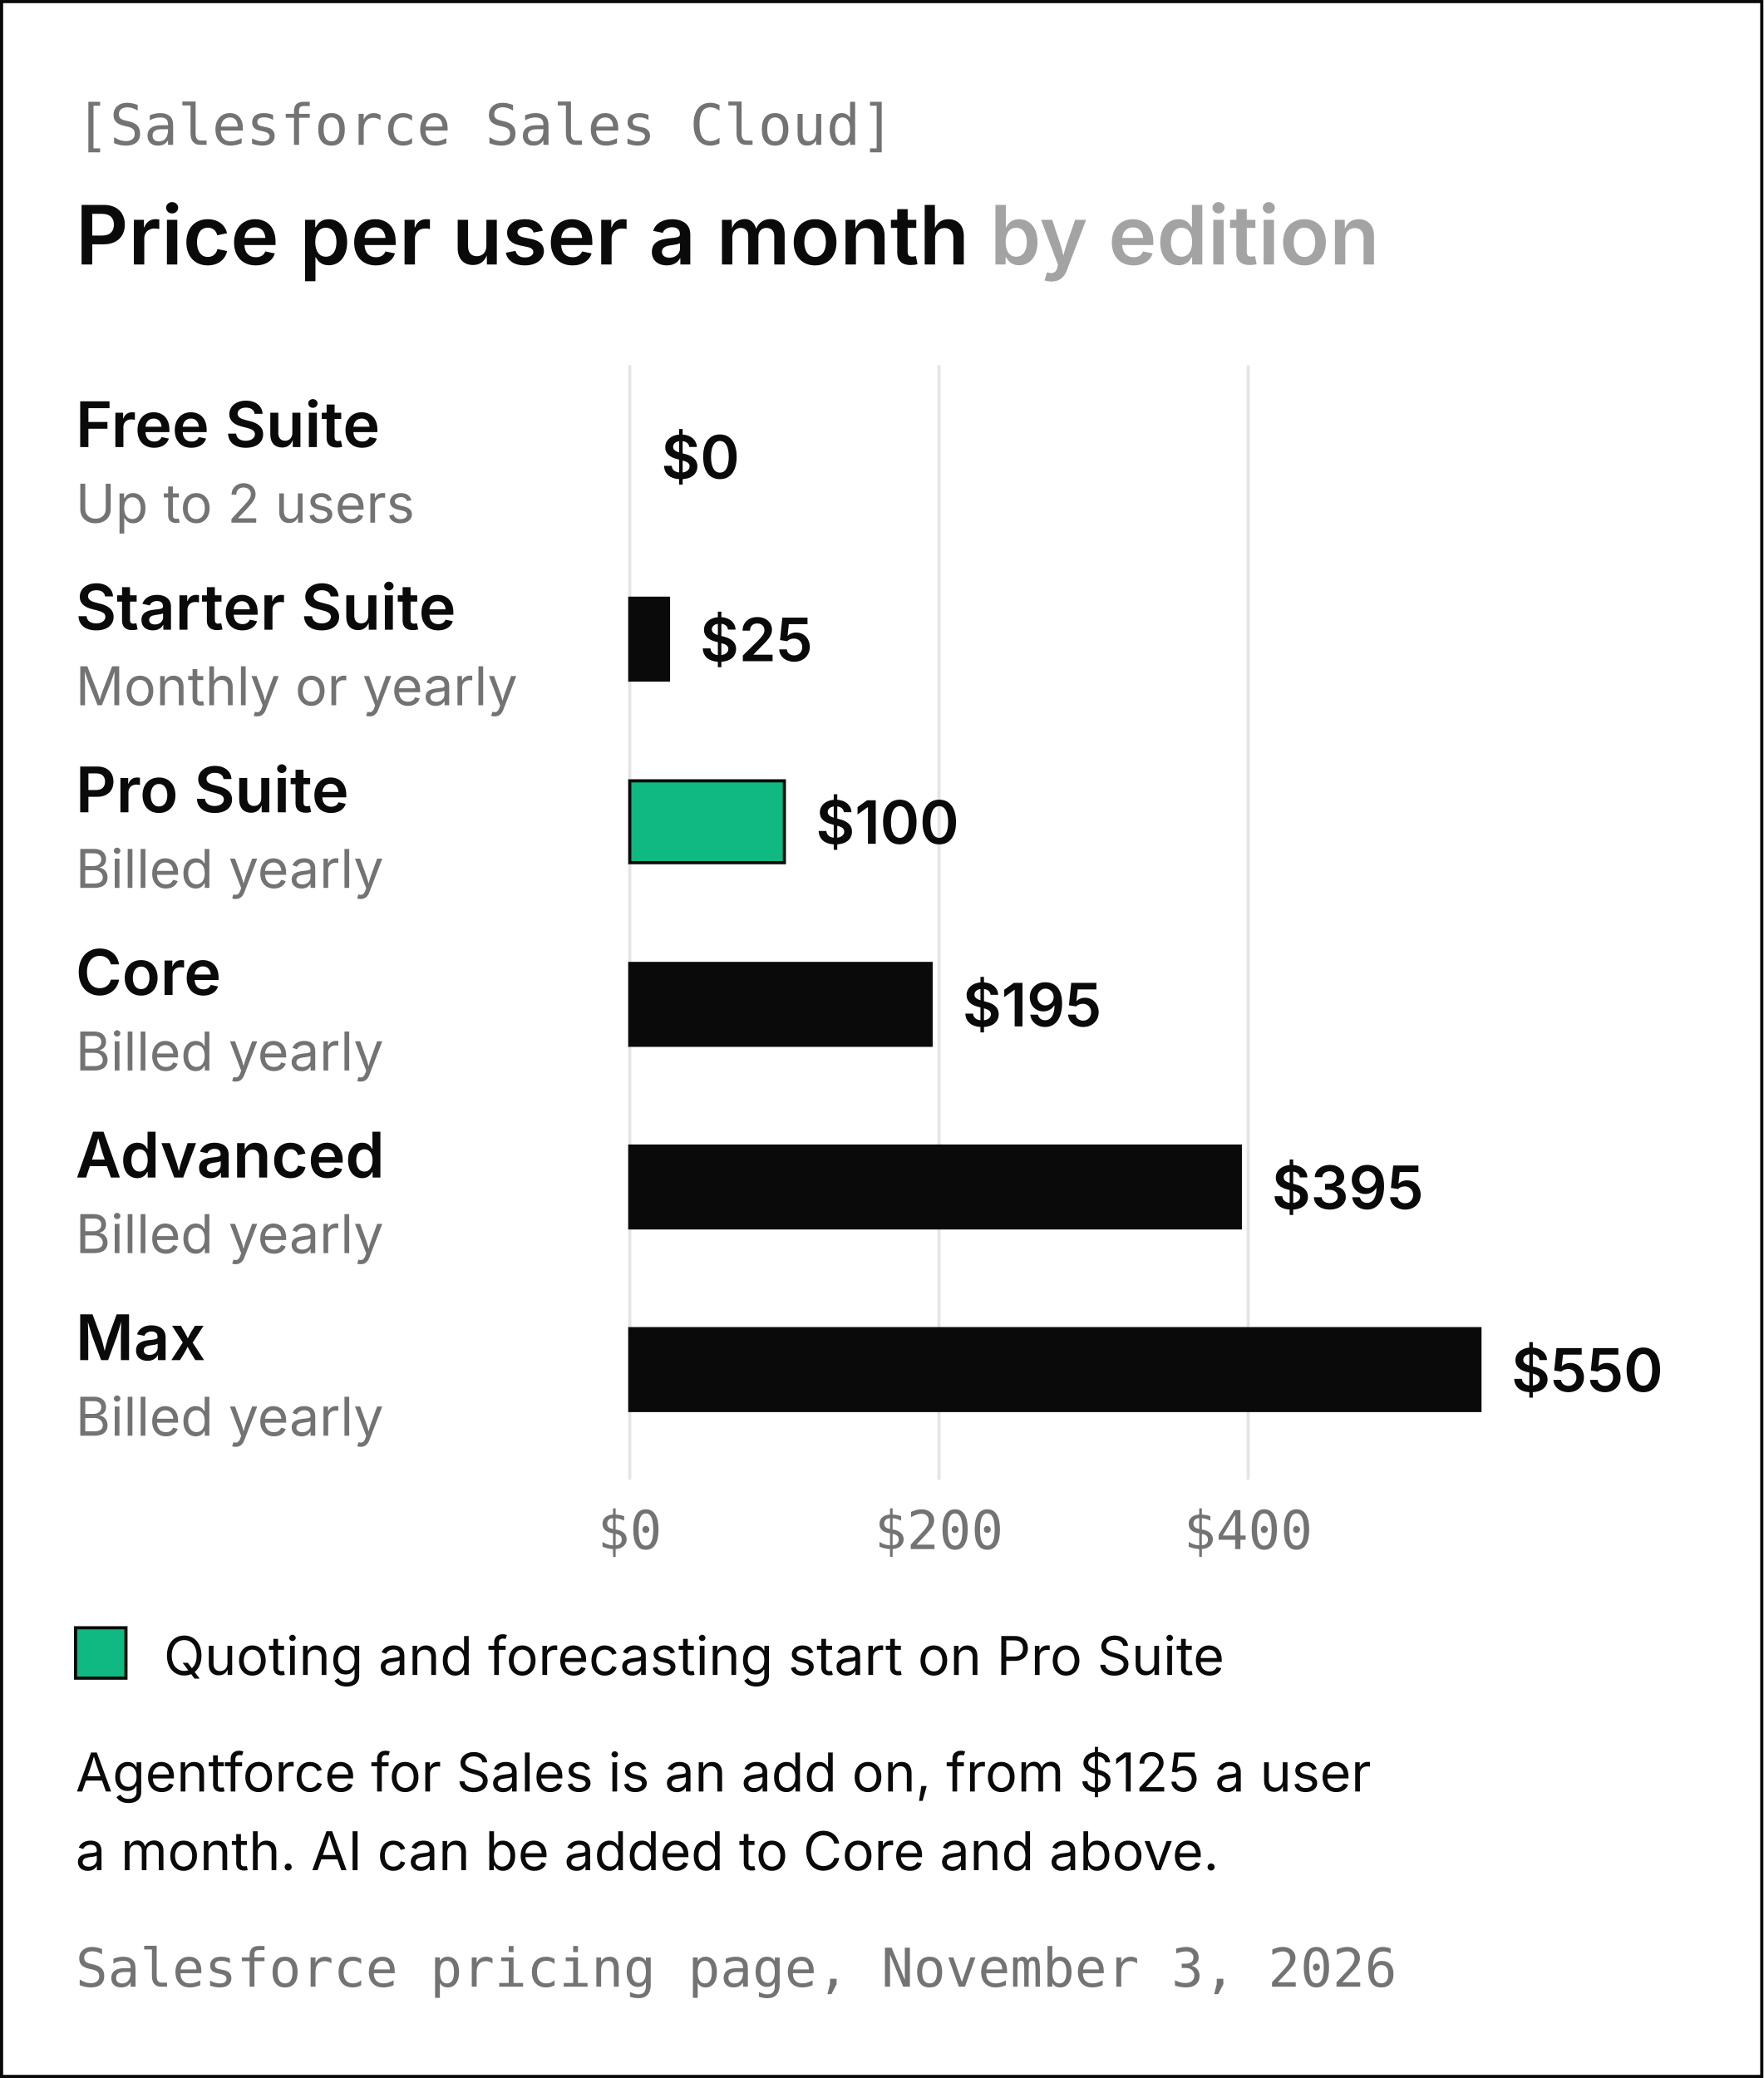
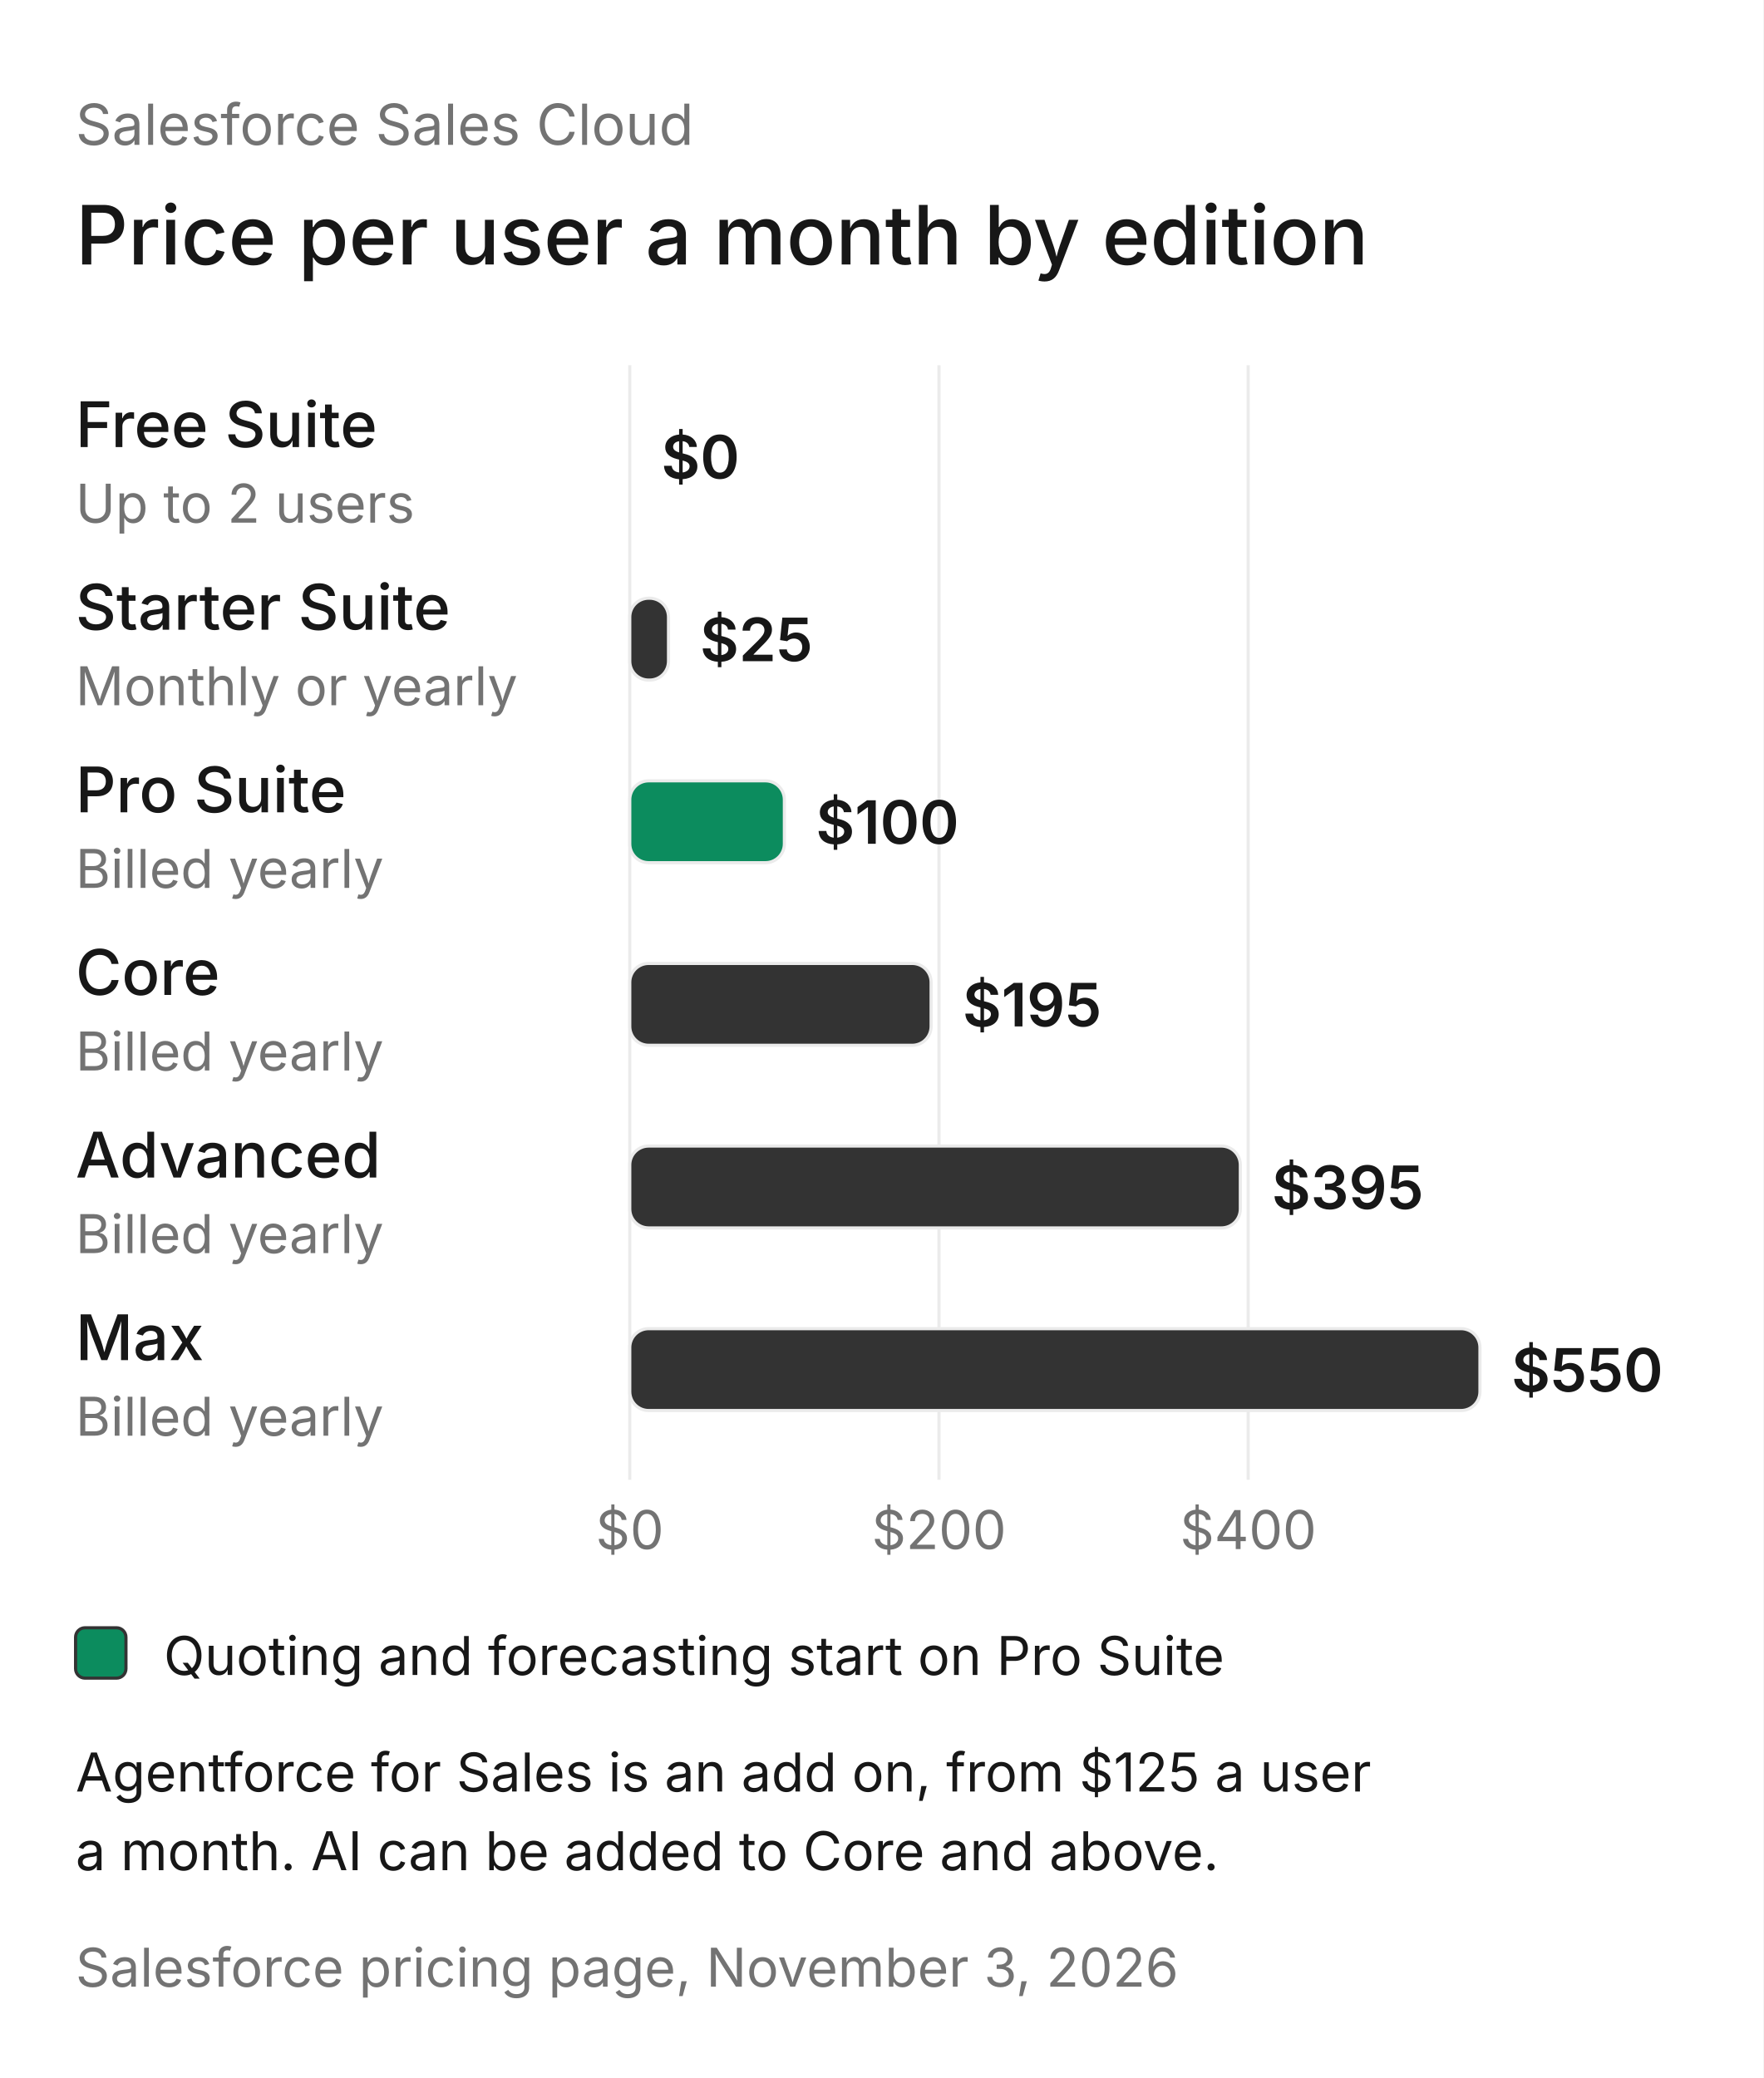
<svg xmlns="http://www.w3.org/2000/svg" viewBox="0 0 560 660" width="560" height="660" role="img" aria-labelledby="t d" font-family="Inter, system-ui, sans-serif">
  <rect width="560" height="660" fill="#ffffff" />
-   <rect x="0.5" y="0.5" width="559" height="659" fill="none" stroke="#0a0a0a" />
-   <text x="24" y="46" font-family="Geist Mono, ui-monospace, monospace" font-size="18" fill="#737373">[Salesforce Sales Cloud]</text>
-   <text x="24" y="84" font-size="26" font-weight="600" fill="#0a0a0a">Price per user a month <tspan fill="#a3a3a3">by edition</tspan>
+   <text x="24" y="46" font-family="Inter, system-ui, sans-serif" font-size="18" fill="#737373">Salesforce Sales Cloud</text>
+   <text x="24" y="84" font-size="26" font-weight="500" fill="#171717">Price per user a month <tspan fill="#171717">by edition</tspan>
  </text>
-   <line x1="200.0" y1="116" x2="200.0" y2="470" stroke="#e5e5e5" />
-   <text x="200.0" y="492" text-anchor="middle" font-family="Geist Mono, ui-monospace, monospace" font-size="17" fill="#737373">$0</text>
-   <line x1="298.2" y1="116" x2="298.2" y2="470" stroke="#e5e5e5" />
-   <text x="298.2" y="492" text-anchor="middle" font-family="Geist Mono, ui-monospace, monospace" font-size="17" fill="#737373">$200</text>
-   <line x1="396.4" y1="116" x2="396.4" y2="470" stroke="#e5e5e5" />
-   <text x="396.4" y="492" text-anchor="middle" font-family="Geist Mono, ui-monospace, monospace" font-size="17" fill="#737373">$400</text>
-   <text x="24" y="142" font-size="20" font-weight="600" fill="#0a0a0a">Free Suite</text>
+   <line x1="200.0" y1="116" x2="200.0" y2="470" stroke="#ebebeb" />
+   <text x="200.0" y="492" text-anchor="middle" font-family="Inter, system-ui, sans-serif" font-size="17" fill="#737373">$0</text>
+   <line x1="298.2" y1="116" x2="298.2" y2="470" stroke="#ebebeb" />
+   <text x="298.2" y="492" text-anchor="middle" font-family="Inter, system-ui, sans-serif" font-size="17" fill="#737373">$200</text>
+   <line x1="396.4" y1="116" x2="396.4" y2="470" stroke="#ebebeb" />
+   <text x="396.4" y="492" text-anchor="middle" font-family="Inter, system-ui, sans-serif" font-size="17" fill="#737373">$400</text>
+   <text x="24" y="142" font-size="20" font-weight="500" fill="#171717">Free Suite</text>
  <text x="24" y="166" font-size="17" fill="#737373">Up to 2 users</text>
-   <text x="210.0" y="152" font-size="19" font-weight="600" fill="#0a0a0a">$0</text>
-   <text x="24" y="200" font-size="20" font-weight="600" fill="#0a0a0a">Starter Suite</text>
+   <text x="210.0" y="152" font-size="19" font-weight="600" fill="#171717">$0</text>
+   <text x="24" y="200" font-size="20" font-weight="500" fill="#171717">Starter Suite</text>
  <text x="24" y="224" font-size="17" fill="#737373">Monthly or yearly</text>
-   <rect x="200" y="190" width="12.3" height="26" fill="#0a0a0a" stroke="#0a0a0a" />
-   <text x="222.3" y="210" font-size="19" font-weight="600" fill="#0a0a0a">$25</text>
-   <text x="24" y="258" font-size="20" font-weight="600" fill="#0a0a0a">Pro Suite</text>
+   <rect x="200" y="190" width="12.3" height="26" fill="#333333" stroke="#ebebeb" rx="6" />
+   <text x="222.3" y="210" font-size="19" font-weight="600" fill="#171717">$25</text>
+   <text x="24" y="258" font-size="20" font-weight="500" fill="#171717">Pro Suite</text>
  <text x="24" y="282" font-size="17" fill="#737373">Billed yearly</text>
-   <rect x="200" y="248" width="49.1" height="26" fill="#10b981" stroke="#0a0a0a" />
-   <text x="259.1" y="268" font-size="19" font-weight="600" fill="#0a0a0a">$100</text>
-   <text x="24" y="316" font-size="20" font-weight="600" fill="#0a0a0a">Core</text>
+   <rect x="200" y="248" width="49.1" height="26" fill="#0c8c5e" stroke="#ebebeb" rx="6" />
+   <text x="259.1" y="268" font-size="19" font-weight="600" fill="#171717">$100</text>
+   <text x="24" y="316" font-size="20" font-weight="500" fill="#171717">Core</text>
  <text x="24" y="340" font-size="17" fill="#737373">Billed yearly</text>
-   <rect x="200" y="306" width="95.7" height="26" fill="#0a0a0a" stroke="#0a0a0a" />
-   <text x="305.7" y="326" font-size="19" font-weight="600" fill="#0a0a0a">$195</text>
-   <text x="24" y="374" font-size="20" font-weight="600" fill="#0a0a0a">Advanced</text>
+   <rect x="200" y="306" width="95.7" height="26" fill="#333333" stroke="#ebebeb" rx="6" />
+   <text x="305.7" y="326" font-size="19" font-weight="600" fill="#171717">$195</text>
+   <text x="24" y="374" font-size="20" font-weight="500" fill="#171717">Advanced</text>
  <text x="24" y="398" font-size="17" fill="#737373">Billed yearly</text>
-   <rect x="200" y="364" width="193.9" height="26" fill="#0a0a0a" stroke="#0a0a0a" />
-   <text x="403.9" y="384" font-size="19" font-weight="600" fill="#0a0a0a">$395</text>
-   <text x="24" y="432" font-size="20" font-weight="600" fill="#0a0a0a">Max</text>
+   <rect x="200" y="364" width="193.9" height="26" fill="#333333" stroke="#ebebeb" rx="6" />
+   <text x="403.9" y="384" font-size="19" font-weight="600" fill="#171717">$395</text>
+   <text x="24" y="432" font-size="20" font-weight="500" fill="#171717">Max</text>
  <text x="24" y="456" font-size="17" fill="#737373">Billed yearly</text>
-   <rect x="200" y="422" width="270.0" height="26" fill="#0a0a0a" stroke="#0a0a0a" />
-   <text x="480.0" y="442" font-size="19" font-weight="600" fill="#0a0a0a">$550</text>
-   <rect x="24" y="517" width="16" height="16" fill="#10b981" stroke="#0a0a0a" />
-   <text x="52" y="532" font-size="17" fill="#0a0a0a">Quoting and forecasting start on Pro Suite</text>
-   <text x="24" y="569" font-size="17" fill="#0a0a0a">Agentforce for Sales is an add on, from $125 a user</text>
-   <text x="24" y="594" font-size="17" fill="#0a0a0a">a month. AI can be added to Core and above.</text>
-   <text x="24" y="631" font-family="Geist Mono, ui-monospace, monospace" font-size="17" fill="#737373">Salesforce pricing page, November 3, 2026</text>
+   <rect x="200" y="422" width="270.0" height="26" fill="#333333" stroke="#ebebeb" rx="6" />
+   <text x="480.0" y="442" font-size="19" font-weight="600" fill="#171717">$550</text>
+   <rect x="24" y="517" width="16" height="16" fill="#0c8c5e" stroke="#333333" rx="3" />
+   <text x="52" y="532" font-size="17" fill="#171717">Quoting and forecasting start on Pro Suite</text>
+   <text x="24" y="569" font-size="17" fill="#171717">Agentforce for Sales is an add on, from $125 a user</text>
+   <text x="24" y="594" font-size="17" fill="#171717">a month. AI can be added to Core and above.</text>
+   <text x="24" y="631" font-family="Inter, system-ui, sans-serif" font-size="17" fill="#737373">Salesforce pricing page, November 3, 2026</text>
</svg>
